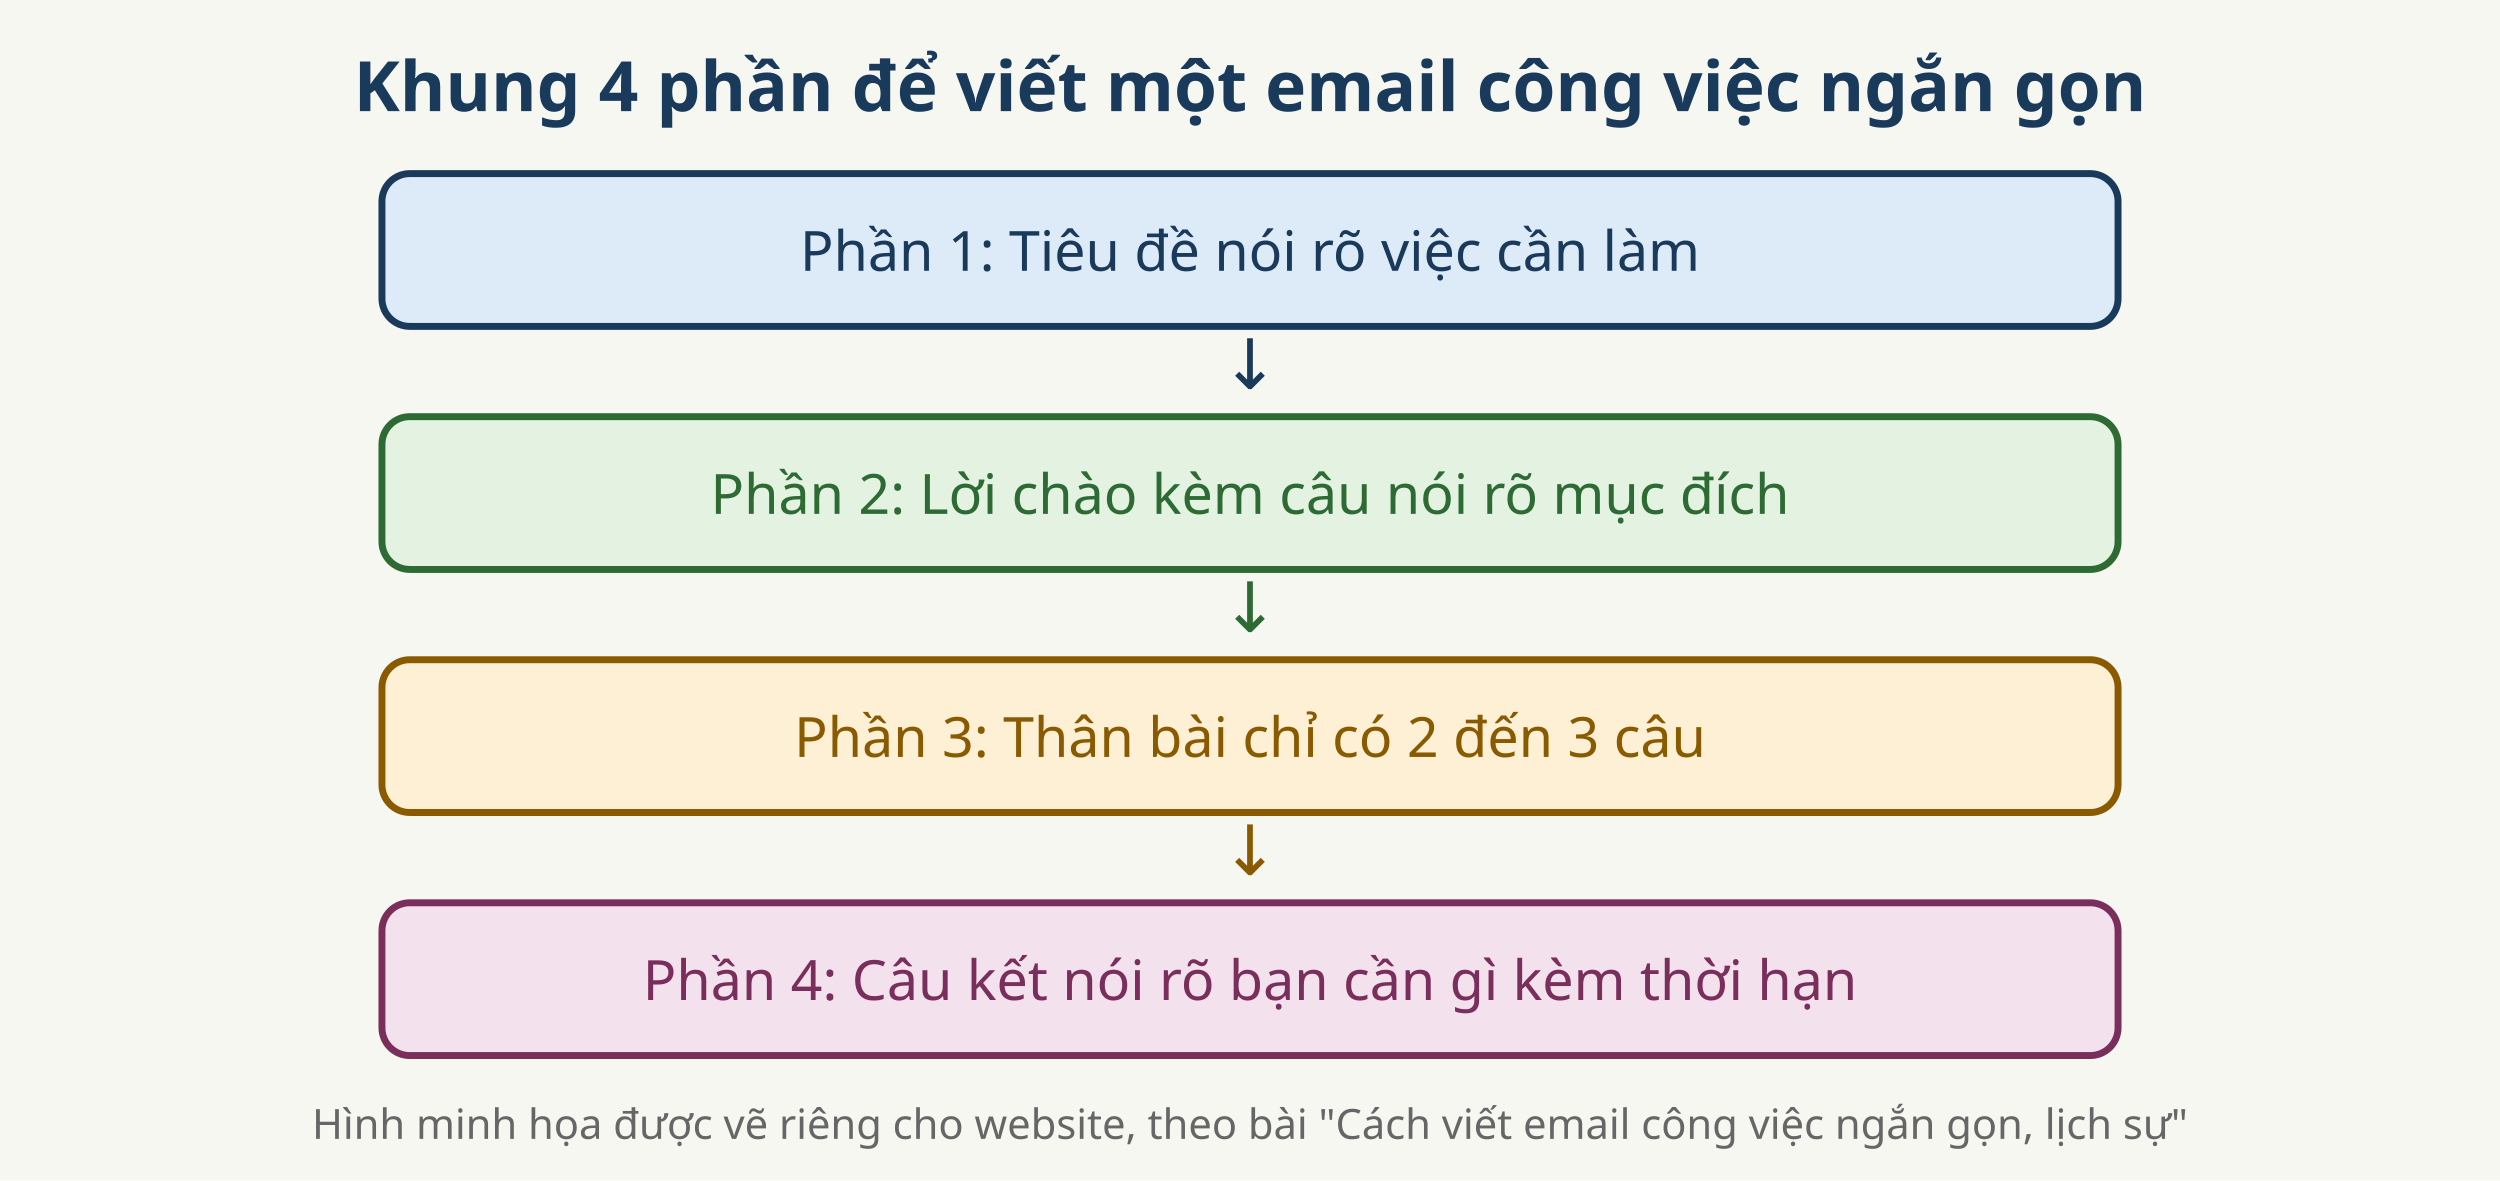
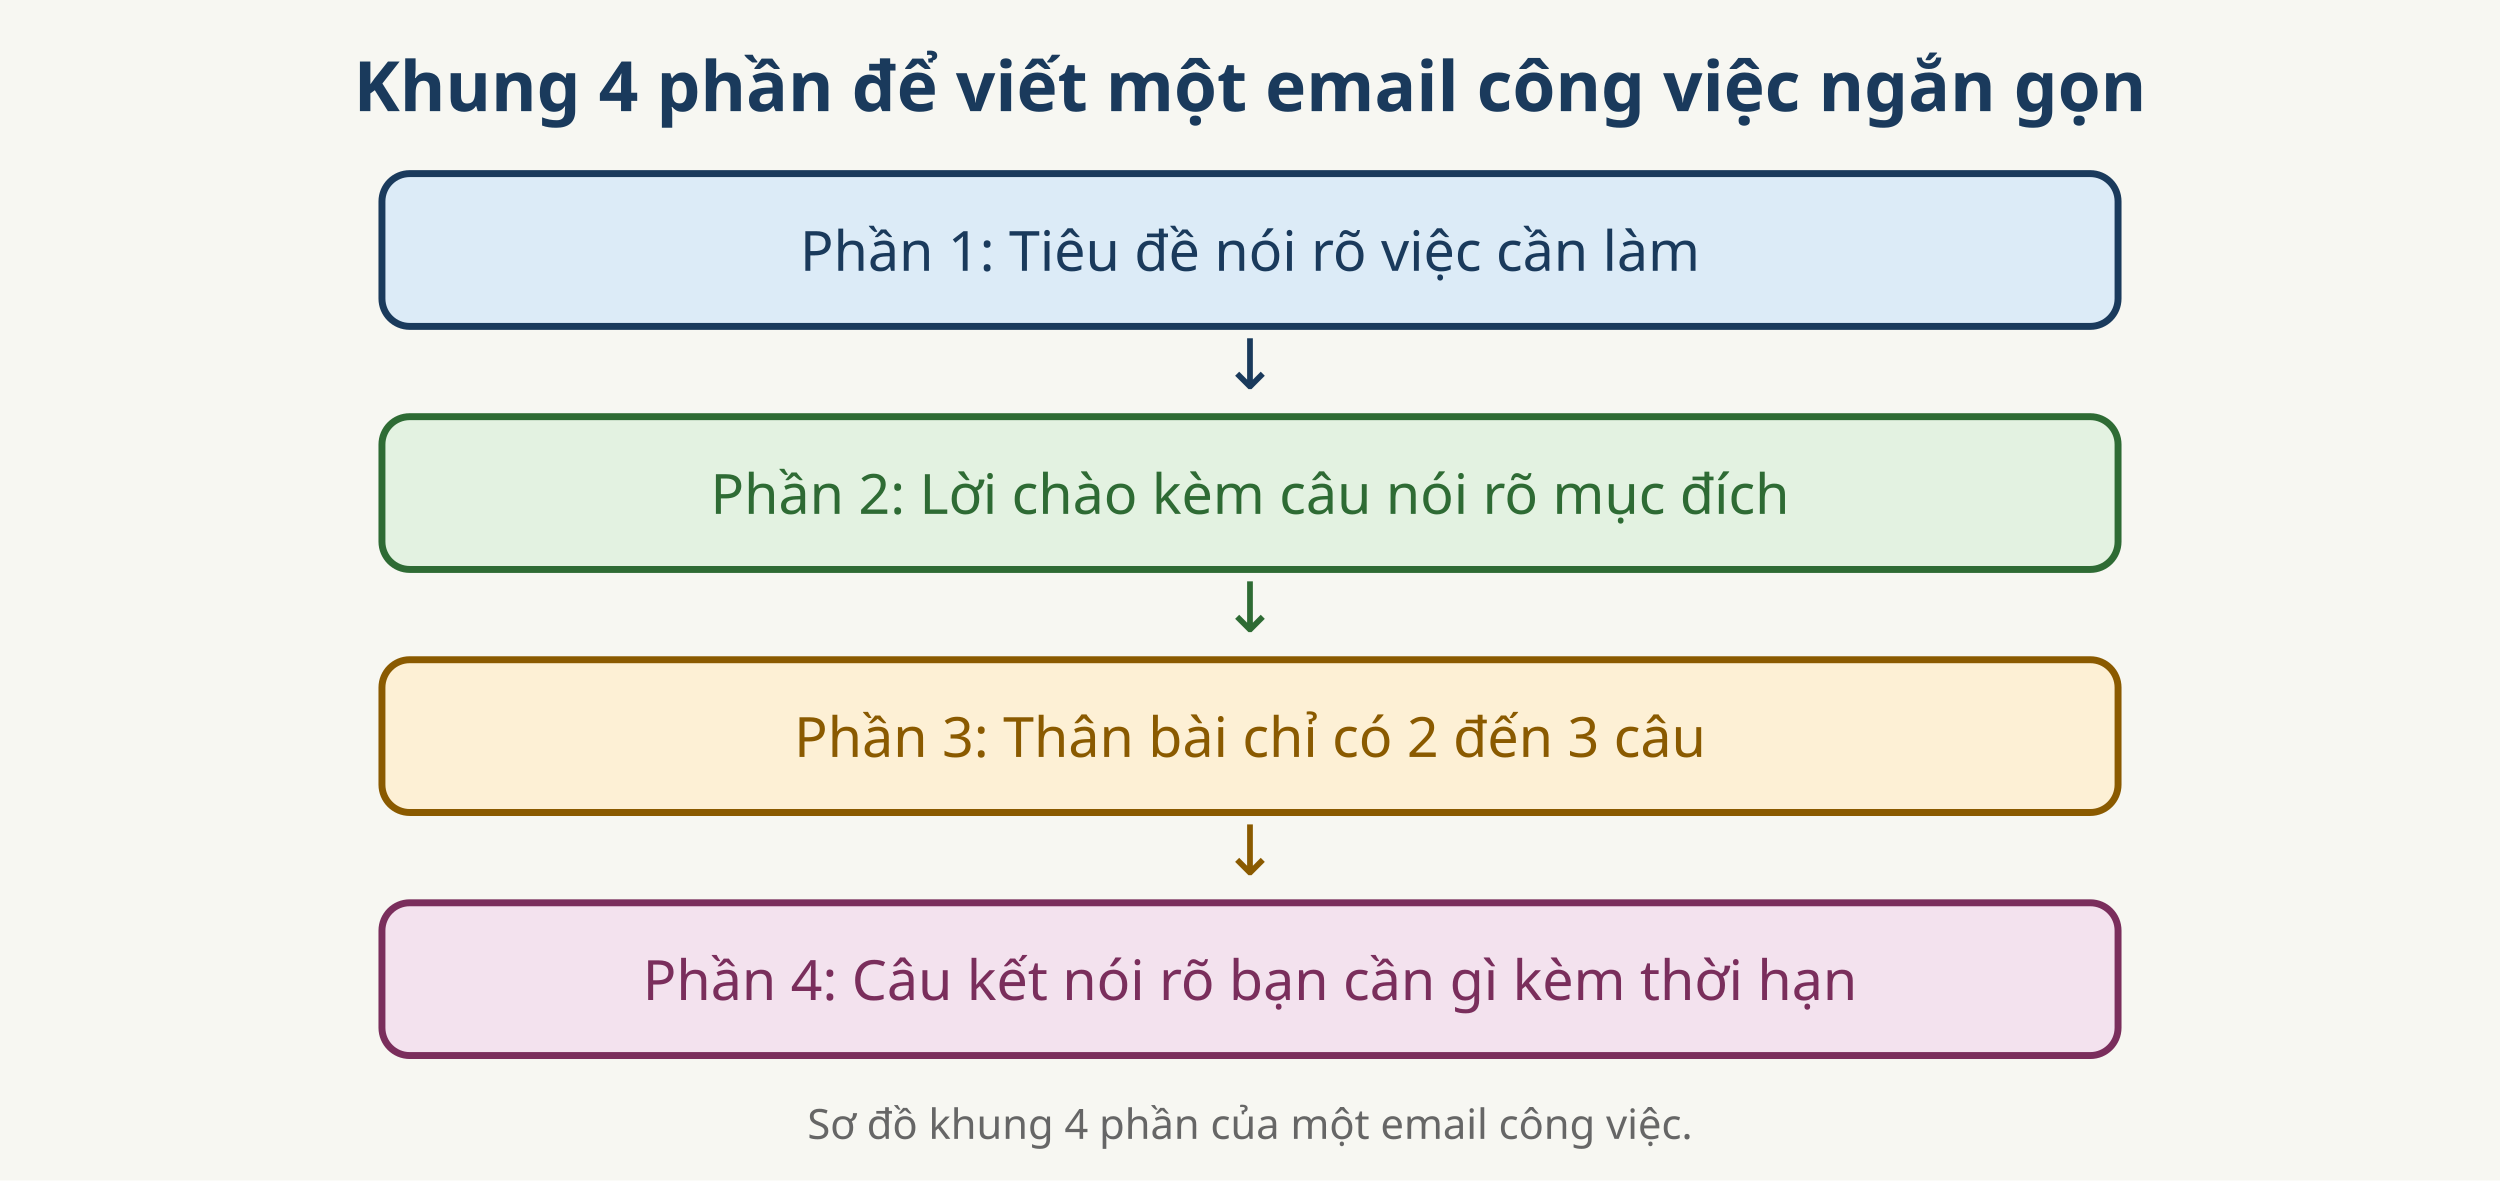
<svg xmlns="http://www.w3.org/2000/svg" width="720" height="340" viewBox="0 0 720 340" role="img" aria-labelledby="title desc">
  <rect width="720" height="340" fill="#f7f7f2" />
  <text x="360" y="32" text-anchor="middle" font-family="sans-serif" font-size="20" font-weight="bold" fill="#1a3a5c">Khung 4 phần để viết một email công việc ngắn gọn</text>
  <g font-family="sans-serif">
    <rect x="110" y="50" width="500" height="44" rx="8" fill="#dcebf7" stroke="#1a3a5c" stroke-width="2" />
    <text x="360" y="78" text-anchor="middle" font-size="16" fill="#1a3a5c">Phần 1: Tiêu đề nói rõ việc cần làm</text>
    <text x="360" y="112" text-anchor="middle" font-size="20" fill="#1a3a5c">↓</text>
    <rect x="110" y="120" width="500" height="44" rx="8" fill="#e3f2e1" stroke="#2e6b34" stroke-width="2" />
    <text x="360" y="148" text-anchor="middle" font-size="16" fill="#2e6b34">Phần 2: Lời chào kèm câu nói rõ mục đích</text>
    <text x="360" y="182" text-anchor="middle" font-size="20" fill="#2e6b34">↓</text>
    <rect x="110" y="190" width="500" height="44" rx="8" fill="#fdf0d5" stroke="#8a5a00" stroke-width="2" />
    <text x="360" y="218" text-anchor="middle" font-size="16" fill="#8a5a00">Phần 3: Thân bài chỉ có 2 đến 3 câu</text>
    <text x="360" y="252" text-anchor="middle" font-size="20" fill="#8a5a00">↓</text>
    <rect x="110" y="260" width="500" height="44" rx="8" fill="#f3e2ee" stroke="#7a2e5c" stroke-width="2" />
    <text x="360" y="288" text-anchor="middle" font-size="16" fill="#7a2e5c">Phần 4: Câu kết nói rõ bạn cần gì kèm thời hạn</text>
  </g>
-   <text x="360" y="328" text-anchor="middle" font-family="sans-serif" font-size="12" fill="#666">Hình minh họa được vẽ riêng cho website, theo bài "Cách viết email công việc ngắn gọn, lịch sự"</text>
+   <text x="360" y="328" text-anchor="middle" font-family="sans-serif" font-size="12" fill="#666">Sơ đồ khung 4 phần của một email công việc.</text>
</svg>
